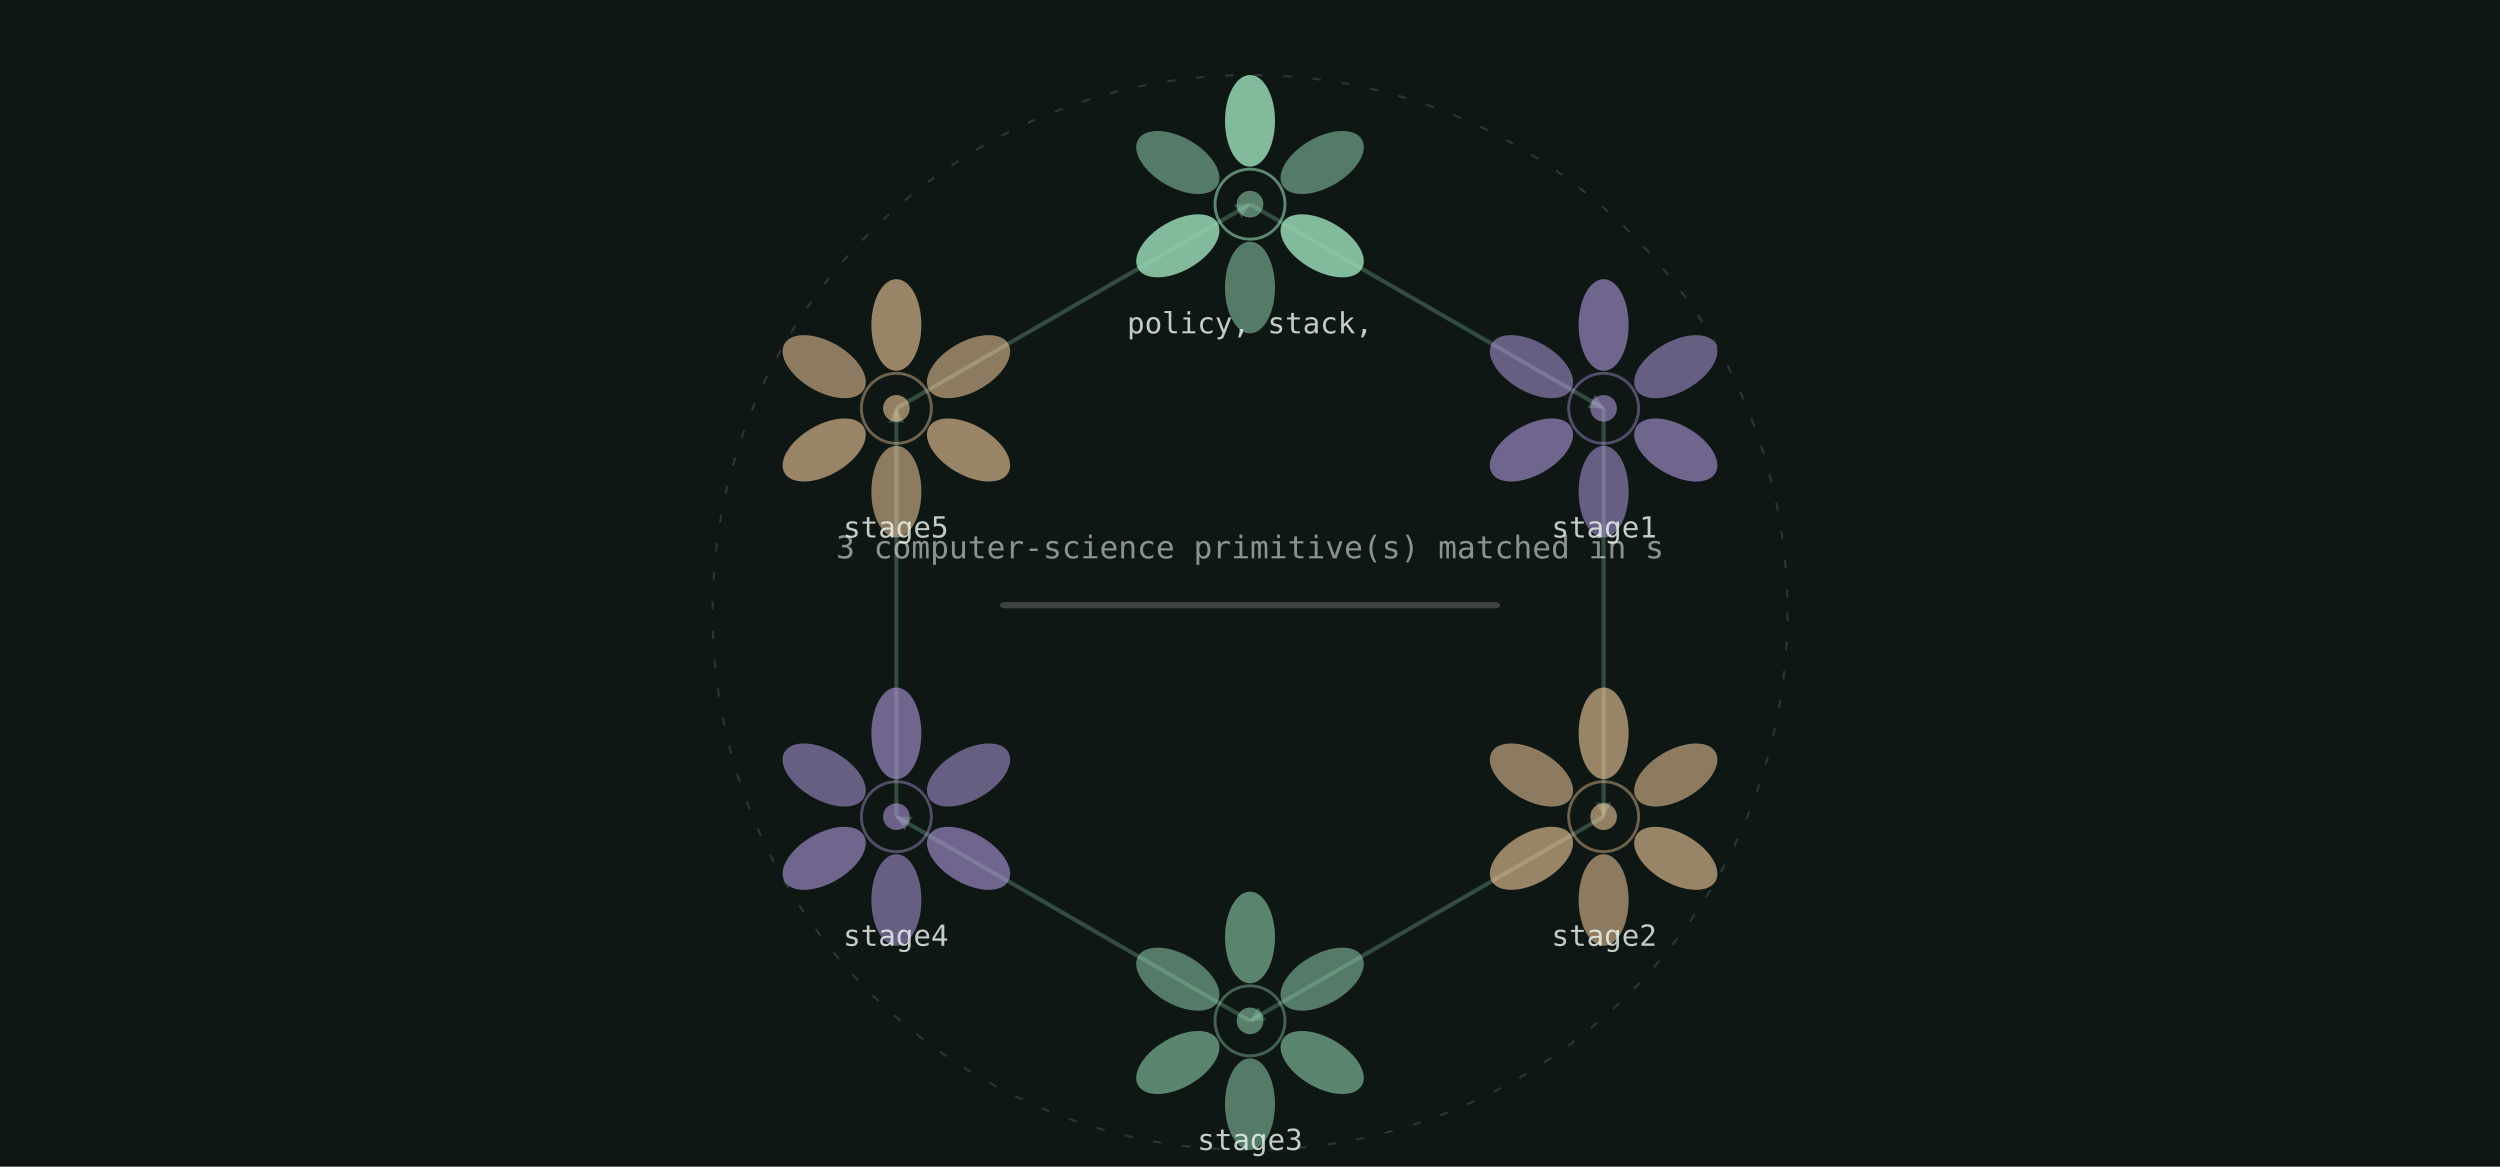
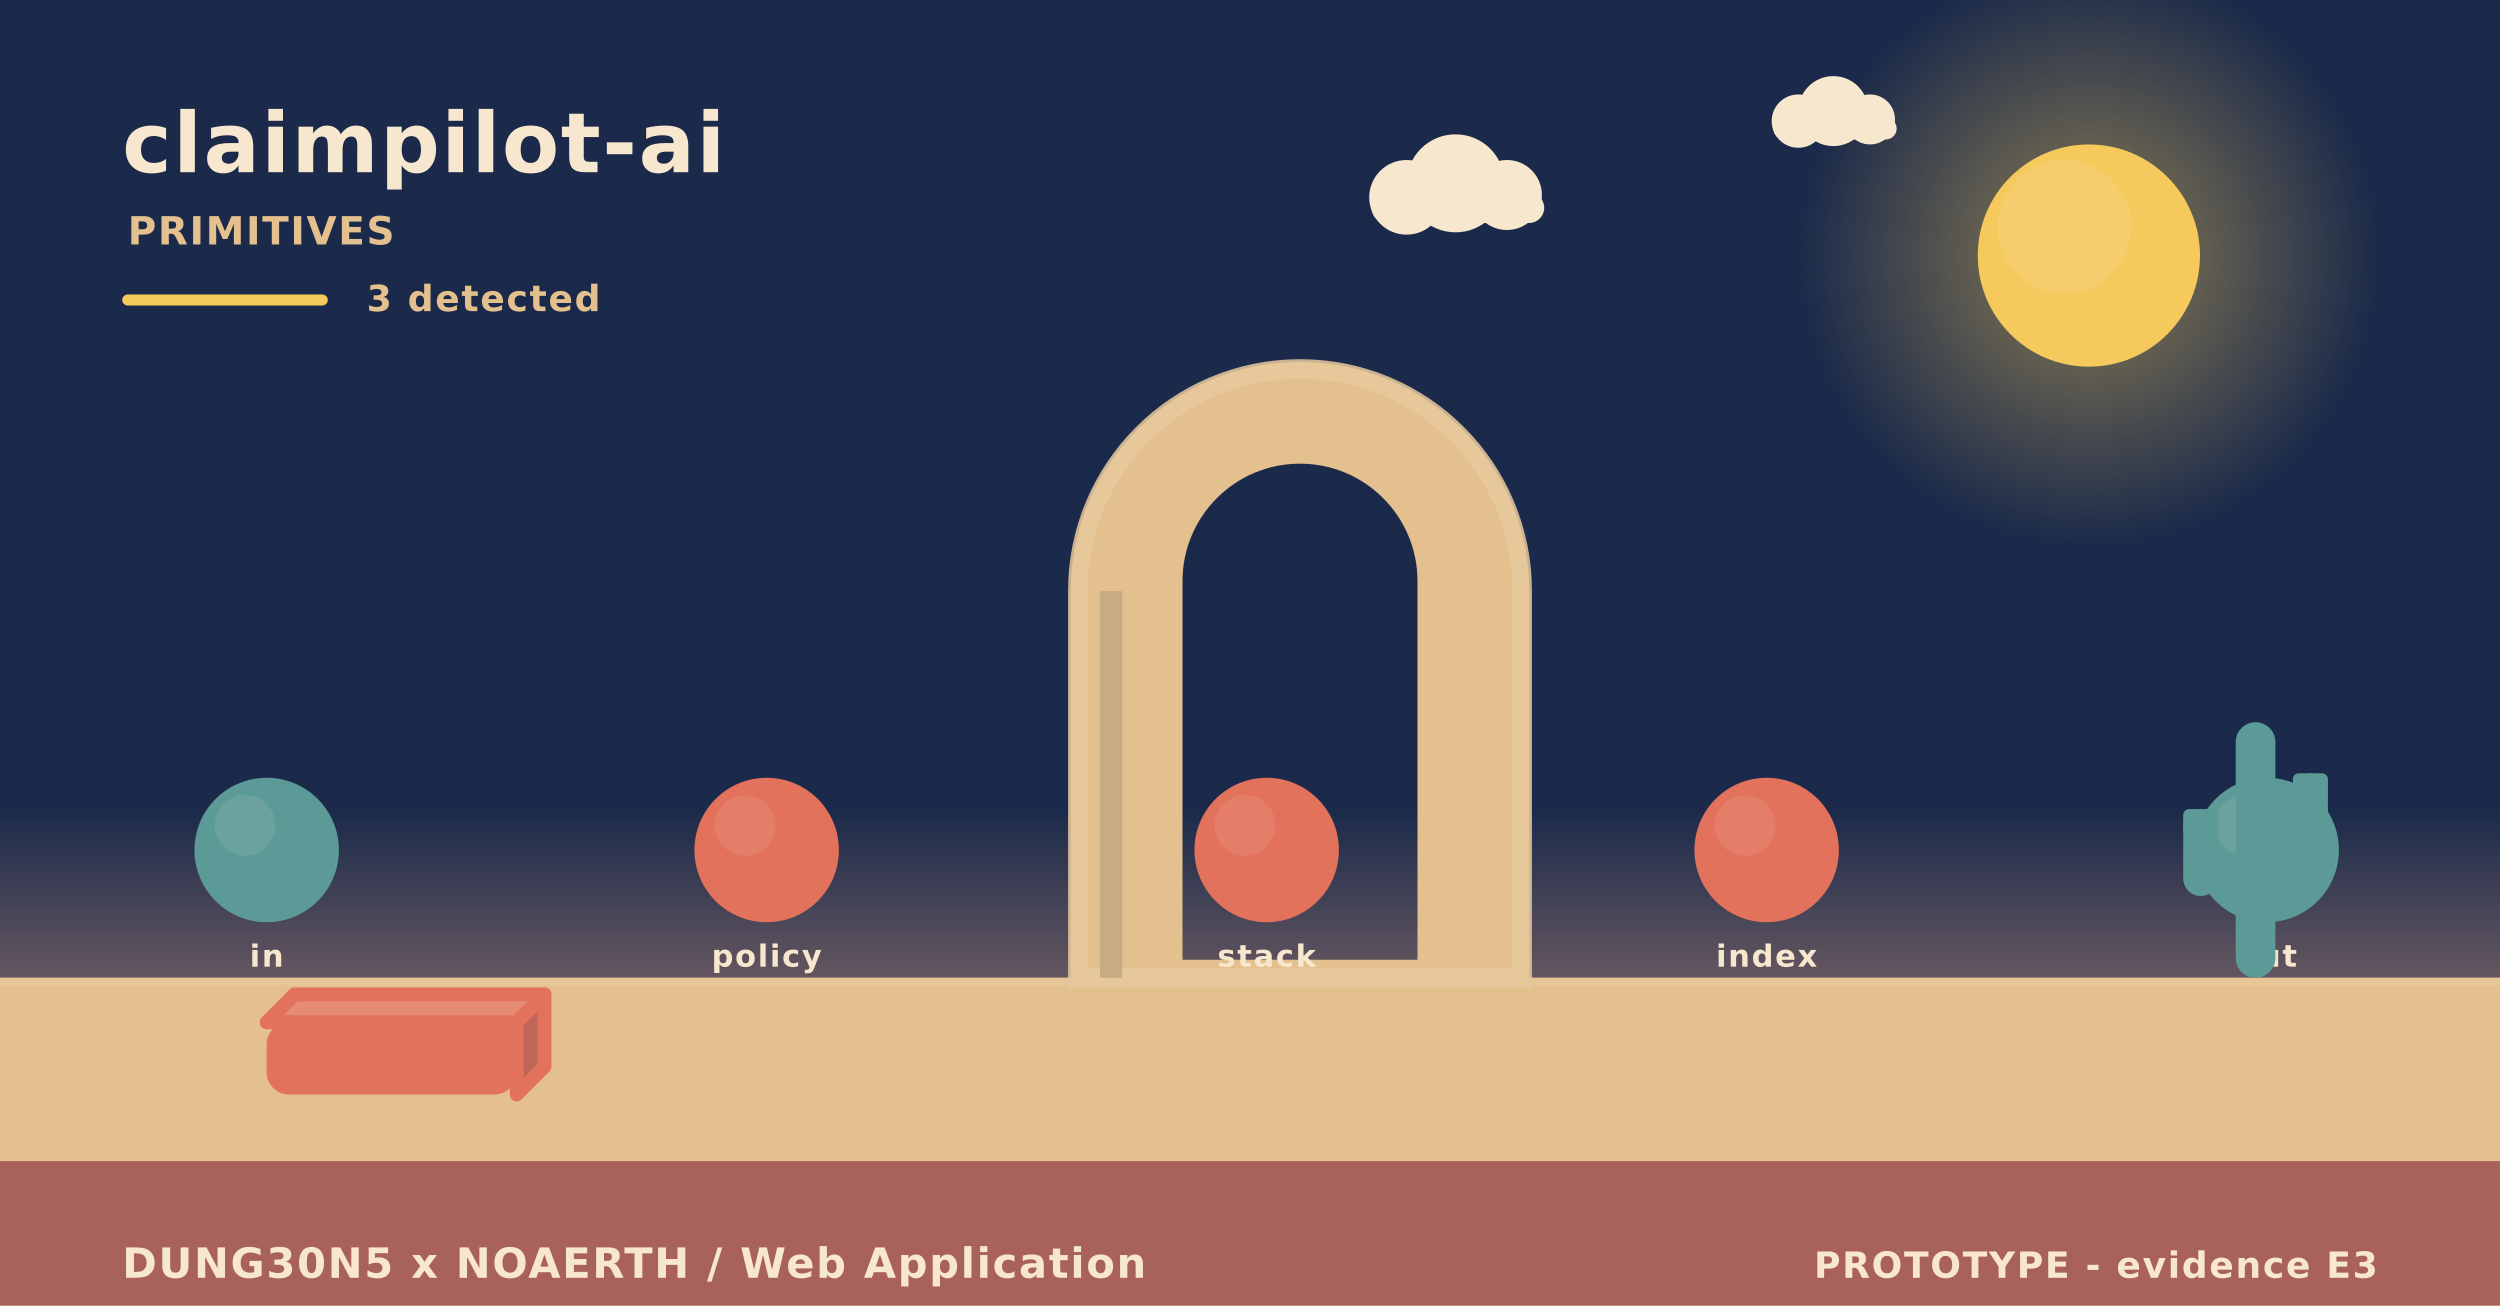
- <svg xmlns="http://www.w3.org/2000/svg" viewBox="0 0 1200 560" width="1200" height="560" role="img" aria-label="claimpilot-ai state machine">
-   <rect width="1200" height="560" fill="#0f1714" />
-   <defs>
-     <linearGradient id="gs" x1="0" y1="0" x2="1" y2="1">
-       <stop offset="0%" stop-color="#95d5b2" />
-       <stop offset="100%" stop-color="#b8a1e6" />
-     </linearGradient>
-   </defs>
-   <circle cx="600.00" cy="294.00" r="258.00" fill="none" stroke="rgba(240,248,244,0.140)" stroke-width="1.00" opacity="1.00" stroke-dasharray="4 10" />
-   <line x1="600.00" y1="98.00" x2="769.74" y2="196.00" stroke="rgba(149,213,178,0.500)" stroke-width="2.00" opacity="0.55" />
-   <polygon points="769.74,196.00 765.75,189.31 761.95,195.89" fill="rgba(149,213,178,0.500)" opacity="0.55" />
-   <line x1="769.74" y1="196.00" x2="769.74" y2="392.00" stroke="rgba(149,213,178,0.500)" stroke-width="2.00" opacity="0.55" />
-   <polygon points="769.74,392.00 773.54,385.20 765.94,385.20" fill="rgba(149,213,178,0.500)" opacity="0.55" />
-   <line x1="769.74" y1="392.00" x2="600.00" y2="490.00" stroke="rgba(149,213,178,0.500)" stroke-width="2.00" opacity="0.55" />
-   <polygon points="600.00,490.00 607.79,489.89 603.99,483.31" fill="rgba(149,213,178,0.500)" opacity="0.55" />
-   <line x1="600.00" y1="490.00" x2="430.26" y2="392.00" stroke="rgba(149,213,178,0.500)" stroke-width="2.00" opacity="0.55" />
-   <polygon points="430.26,392.00 434.25,398.69 438.05,392.11" fill="rgba(149,213,178,0.500)" opacity="0.55" />
-   <line x1="430.26" y1="392.00" x2="430.26" y2="196.00" stroke="rgba(149,213,178,0.500)" stroke-width="2.00" opacity="0.55" />
-   <polygon points="430.26,196.00 426.46,202.80 434.06,202.80" fill="rgba(149,213,178,0.500)" opacity="0.55" />
-   <line x1="430.26" y1="196.00" x2="600.00" y2="98.00" stroke="rgba(149,213,178,0.500)" stroke-width="2.00" opacity="0.55" />
-   <polygon points="600.00,98.00 592.21,98.11 596.01,104.69" fill="rgba(149,213,178,0.500)" opacity="0.55" />
-   <ellipse cx="600.00" cy="58.00" rx="12.00" ry="22.00" fill="rgba(149,213,178,0.900)" opacity="0.95" transform="rotate(0.0 600.00 58.00)" />
-   <ellipse cx="634.64" cy="78.00" rx="12.00" ry="22.00" fill="rgba(149,213,178,0.550)" opacity="0.95" transform="rotate(60.0 634.64 78.00)" />
-   <ellipse cx="634.64" cy="118.00" rx="12.00" ry="22.00" fill="rgba(149,213,178,0.900)" opacity="0.95" transform="rotate(120.0 634.64 118.00)" />
-   <ellipse cx="600.00" cy="138.00" rx="12.00" ry="22.00" fill="rgba(149,213,178,0.550)" opacity="0.95" transform="rotate(180.0 600.00 138.00)" />
-   <ellipse cx="565.36" cy="118.00" rx="12.00" ry="22.00" fill="rgba(149,213,178,0.900)" opacity="0.95" transform="rotate(240.0 565.36 118.00)" />
-   <ellipse cx="565.36" cy="78.00" rx="12.00" ry="22.00" fill="rgba(149,213,178,0.550)" opacity="0.95" transform="rotate(300.0 565.36 78.00)" />
-   <circle cx="600.00" cy="98.00" r="16.80" fill="none" stroke="rgba(149,213,178,0.900)" stroke-width="1.40" opacity="0.66" />
-   <circle cx="600.00" cy="98.00" r="6.40" fill="rgba(149,213,178,0.550)" opacity="1.00" />
-   <text x="600" y="160" font-family="ui-monospace,Menlo,monospace" font-size="14" fill="rgba(240,248,244,0.800)" text-anchor="middle">policy, stack,</text>
-   <ellipse cx="769.74" cy="156.00" rx="12.00" ry="22.00" fill="rgba(184,161,230,0.600)" opacity="0.95" transform="rotate(0.0 769.74 156.00)" />
-   <ellipse cx="804.38" cy="176.00" rx="12.00" ry="22.00" fill="rgba(184,161,230,0.550)" opacity="0.95" transform="rotate(60.0 804.38 176.00)" />
-   <ellipse cx="804.38" cy="216.00" rx="12.00" ry="22.00" fill="rgba(184,161,230,0.600)" opacity="0.95" transform="rotate(120.0 804.38 216.00)" />
-   <ellipse cx="769.74" cy="236.00" rx="12.00" ry="22.00" fill="rgba(184,161,230,0.550)" opacity="0.95" transform="rotate(180.0 769.74 236.00)" />
-   <ellipse cx="735.10" cy="216.00" rx="12.00" ry="22.00" fill="rgba(184,161,230,0.600)" opacity="0.95" transform="rotate(240.0 735.10 216.00)" />
-   <ellipse cx="735.10" cy="176.00" rx="12.00" ry="22.00" fill="rgba(184,161,230,0.550)" opacity="0.95" transform="rotate(300.0 735.10 176.00)" />
-   <circle cx="769.74" cy="196.00" r="16.80" fill="none" stroke="rgba(184,161,230,0.600)" stroke-width="1.40" opacity="0.66" />
-   <circle cx="769.74" cy="196.00" r="6.40" fill="rgba(184,161,230,0.550)" opacity="1.00" />
-   <text x="770" y="258" font-family="ui-monospace,Menlo,monospace" font-size="14" fill="rgba(240,248,244,0.800)" text-anchor="middle">stage1</text>
-   <ellipse cx="769.74" cy="352.00" rx="12.00" ry="22.00" fill="rgba(255,214,165,0.600)" opacity="0.95" transform="rotate(0.0 769.74 352.00)" />
-   <ellipse cx="804.38" cy="372.00" rx="12.00" ry="22.00" fill="rgba(255,214,165,0.550)" opacity="0.95" transform="rotate(60.0 804.38 372.00)" />
-   <ellipse cx="804.38" cy="412.00" rx="12.00" ry="22.00" fill="rgba(255,214,165,0.600)" opacity="0.95" transform="rotate(120.0 804.38 412.00)" />
-   <ellipse cx="769.74" cy="432.00" rx="12.00" ry="22.00" fill="rgba(255,214,165,0.550)" opacity="0.95" transform="rotate(180.0 769.74 432.00)" />
-   <ellipse cx="735.10" cy="412.00" rx="12.00" ry="22.00" fill="rgba(255,214,165,0.600)" opacity="0.95" transform="rotate(240.0 735.10 412.00)" />
-   <ellipse cx="735.10" cy="372.00" rx="12.00" ry="22.00" fill="rgba(255,214,165,0.550)" opacity="0.95" transform="rotate(300.0 735.10 372.00)" />
-   <circle cx="769.74" cy="392.00" r="16.80" fill="none" stroke="rgba(255,214,165,0.600)" stroke-width="1.40" opacity="0.66" />
-   <circle cx="769.74" cy="392.00" r="6.40" fill="rgba(255,214,165,0.550)" opacity="1.00" />
-   <text x="770" y="454" font-family="ui-monospace,Menlo,monospace" font-size="14" fill="rgba(240,248,244,0.800)" text-anchor="middle">stage2</text>
-   <ellipse cx="600.00" cy="450.00" rx="12.00" ry="22.00" fill="rgba(149,213,178,0.600)" opacity="0.95" transform="rotate(0.0 600.00 450.00)" />
-   <ellipse cx="634.64" cy="470.00" rx="12.00" ry="22.00" fill="rgba(149,213,178,0.550)" opacity="0.95" transform="rotate(60.0 634.64 470.00)" />
-   <ellipse cx="634.64" cy="510.00" rx="12.00" ry="22.00" fill="rgba(149,213,178,0.600)" opacity="0.95" transform="rotate(120.0 634.64 510.00)" />
-   <ellipse cx="600.00" cy="530.00" rx="12.00" ry="22.00" fill="rgba(149,213,178,0.550)" opacity="0.95" transform="rotate(180.0 600.00 530.00)" />
-   <ellipse cx="565.36" cy="510.00" rx="12.00" ry="22.00" fill="rgba(149,213,178,0.600)" opacity="0.95" transform="rotate(240.0 565.36 510.00)" />
-   <ellipse cx="565.36" cy="470.00" rx="12.00" ry="22.00" fill="rgba(149,213,178,0.550)" opacity="0.95" transform="rotate(300.0 565.36 470.00)" />
-   <circle cx="600.00" cy="490.00" r="16.80" fill="none" stroke="rgba(149,213,178,0.600)" stroke-width="1.40" opacity="0.66" />
-   <circle cx="600.00" cy="490.00" r="6.40" fill="rgba(149,213,178,0.550)" opacity="1.00" />
-   <text x="600" y="552" font-family="ui-monospace,Menlo,monospace" font-size="14" fill="rgba(240,248,244,0.800)" text-anchor="middle">stage3</text>
-   <ellipse cx="430.26" cy="352.00" rx="12.00" ry="22.00" fill="rgba(184,161,230,0.600)" opacity="0.95" transform="rotate(0.0 430.26 352.00)" />
-   <ellipse cx="464.90" cy="372.00" rx="12.00" ry="22.00" fill="rgba(184,161,230,0.550)" opacity="0.95" transform="rotate(60.0 464.90 372.00)" />
-   <ellipse cx="464.90" cy="412.00" rx="12.00" ry="22.00" fill="rgba(184,161,230,0.600)" opacity="0.95" transform="rotate(120.0 464.90 412.00)" />
-   <ellipse cx="430.26" cy="432.00" rx="12.00" ry="22.00" fill="rgba(184,161,230,0.550)" opacity="0.95" transform="rotate(180.0 430.26 432.00)" />
-   <ellipse cx="395.62" cy="412.00" rx="12.00" ry="22.00" fill="rgba(184,161,230,0.600)" opacity="0.95" transform="rotate(240.0 395.62 412.00)" />
-   <ellipse cx="395.62" cy="372.00" rx="12.00" ry="22.00" fill="rgba(184,161,230,0.550)" opacity="0.95" transform="rotate(300.0 395.62 372.00)" />
-   <circle cx="430.26" cy="392.00" r="16.80" fill="none" stroke="rgba(184,161,230,0.600)" stroke-width="1.40" opacity="0.66" />
-   <circle cx="430.26" cy="392.00" r="6.40" fill="rgba(184,161,230,0.550)" opacity="1.00" />
-   <text x="430" y="454" font-family="ui-monospace,Menlo,monospace" font-size="14" fill="rgba(240,248,244,0.800)" text-anchor="middle">stage4</text>
-   <ellipse cx="430.26" cy="156.00" rx="12.00" ry="22.00" fill="rgba(255,214,165,0.600)" opacity="0.95" transform="rotate(0.0 430.26 156.00)" />
-   <ellipse cx="464.90" cy="176.00" rx="12.00" ry="22.00" fill="rgba(255,214,165,0.550)" opacity="0.95" transform="rotate(60.0 464.90 176.00)" />
-   <ellipse cx="464.90" cy="216.00" rx="12.00" ry="22.00" fill="rgba(255,214,165,0.600)" opacity="0.95" transform="rotate(120.0 464.90 216.00)" />
-   <ellipse cx="430.26" cy="236.00" rx="12.00" ry="22.00" fill="rgba(255,214,165,0.550)" opacity="0.95" transform="rotate(180.0 430.26 236.00)" />
-   <ellipse cx="395.62" cy="216.00" rx="12.00" ry="22.00" fill="rgba(255,214,165,0.600)" opacity="0.95" transform="rotate(240.0 395.62 216.00)" />
-   <ellipse cx="395.62" cy="176.00" rx="12.00" ry="22.00" fill="rgba(255,214,165,0.550)" opacity="0.95" transform="rotate(300.0 395.62 176.00)" />
-   <circle cx="430.26" cy="196.00" r="16.80" fill="none" stroke="rgba(255,214,165,0.600)" stroke-width="1.40" opacity="0.66" />
-   <circle cx="430.26" cy="196.00" r="6.40" fill="rgba(255,214,165,0.550)" opacity="1.00" />
-   <text x="430" y="258" font-family="ui-monospace,Menlo,monospace" font-size="14" fill="rgba(240,248,244,0.800)" text-anchor="middle">stage5</text>
-   <rect x="480.00" y="289.00" width="240.00" height="3.00" rx="2.00" fill="rgba(240,248,244,0.200)" opacity="1.00" />
-   <text x="600" y="268" font-family="ui-monospace,Menlo,monospace" font-size="15" fill="rgba(240,248,244,0.550)" text-anchor="middle">3 computer-science primitive(s) matched in s</text>
+ <svg xmlns="http://www.w3.org/2000/svg" width="900" height="470" viewBox="0 0 900 470" role="img" aria-label="claimpilot-ai - how it behaves">
+   <linearGradient id="skys" x1="0" y1="0" x2="0" y2="1">
+     <stop offset="0" stop-color="#1b2a4a" />
+     <stop offset="0.62" stop-color="#1b2a4a" />
+     <stop offset="1" stop-color="#f3ad8a" />
+   </linearGradient>
+   <rect width="900" height="470" fill="url(#skys)" />
+   <radialGradient id="suns">
+     <stop offset="0.35" stop-color="#f5c95c" stop-opacity="0.34" />
+     <stop offset="1" stop-color="#f5c95c" stop-opacity="0" />
+   </radialGradient>
+   <circle cx="752" cy="92" r="104" fill="url(#suns)" />
+   <circle cx="752" cy="92" r="40" fill="#f5c95c" />
+   <circle cx="743.2" cy="81.6" r="24" fill="#f5d27e" opacity="0.5" />
+   <g>
+     <circle cx="524" cy="66" r="17.64" fill="#f6e7ce" />
+     <circle cx="506.36" cy="71.04" r="13.44" fill="#f6e7ce" />
+     <circle cx="542.48" cy="70.2" r="12.6" fill="#f6e7ce" />
+     <rect x="493.76" y="69.36" width="62.16" height="10.92" rx="5.46" fill="#f6e7ce" />
+   </g>
+   <g>
+     <circle cx="660" cy="40" r="12.6" fill="#f6e7ce" />
+     <circle cx="647.4" cy="43.6" r="9.6" fill="#f6e7ce" />
+     <circle cx="673.2" cy="43" r="9" fill="#f6e7ce" />
+     <rect x="638.4" y="42.4" width="44.4" height="7.8" rx="3.9" fill="#f6e7ce" />
+   </g>
+   <rect x="0" y="352" width="900" height="118" fill="#e3c08d" />
+   <rect x="0" y="352" width="900" height="3" fill="#e6c596" />
+   <text x="44" y="62" font-family="Verdana,DejaVu Sans,sans-serif" font-size="30" font-weight="700" letter-spacing="0.6" fill="#f6e7ce" text-anchor="start">claimpilot-ai</text>
+   <text x="46" y="88" font-family="Verdana,DejaVu Sans,sans-serif" font-size="14" font-weight="700" letter-spacing="0.6" fill="#e3c08d" text-anchor="start">PRIMITIVES</text>
+   <rect x="44" y="106" width="74" height="4" rx="2" fill="#f5c95c" />
+   <text x="132" y="112" font-family="Verdana,DejaVu Sans,sans-serif" font-size="13" font-weight="700" letter-spacing="0.6" fill="#e3c08d" text-anchor="start">3 detected</text>
+   <path d="M388,352 L388,212.8 A80,80 0 0 1 548,212.8 L548,352 Z M423.2,348 L423.2,209.22 A44.8,44.8 0 0 1 512.8,209.22 L512.8,348 Z" fill="#e3c08d" fill-rule="evenodd" stroke="#e3c08d" stroke-width="5" stroke-linejoin="round" />
+   <path d="M388,352 L388,212.8 A80,80 0 0 1 548,212.8 L548,352 Z" fill="none" stroke="#e8c99d" stroke-width="7" stroke-linecap="round" opacity="0.85" />
+   <rect x="396" y="212.8" width="8" height="139.2" fill="#c7ab84" />
+   <circle cx="96" cy="306" r="26" fill="#5b9a97" />
+   <circle cx="88.2" cy="297.16" r="10.92" fill="#7aa9a2" opacity="0.55" />
+   <text x="96" y="348" font-family="Verdana,DejaVu Sans,sans-serif" font-size="11" font-weight="700" letter-spacing="0.6" fill="#f6e7ce" text-anchor="middle">in</text>
+   <circle cx="276" cy="306" r="26" fill="#e2725b" />
+   <circle cx="268.2" cy="297.16" r="10.92" fill="#e68972" opacity="0.55" />
+   <text x="276" y="348" font-family="Verdana,DejaVu Sans,sans-serif" font-size="11" font-weight="700" letter-spacing="0.6" fill="#f6e7ce" text-anchor="middle">policy</text>
+   <circle cx="456" cy="306" r="26" fill="#e2725b" />
+   <circle cx="448.2" cy="297.16" r="10.92" fill="#e68972" opacity="0.55" />
+   <text x="456" y="348" font-family="Verdana,DejaVu Sans,sans-serif" font-size="11" font-weight="700" letter-spacing="0.6" fill="#f6e7ce" text-anchor="middle">stack</text>
+   <circle cx="636" cy="306" r="26" fill="#e2725b" />
+   <circle cx="628.2" cy="297.16" r="10.92" fill="#e68972" opacity="0.55" />
+   <text x="636" y="348" font-family="Verdana,DejaVu Sans,sans-serif" font-size="11" font-weight="700" letter-spacing="0.6" fill="#f6e7ce" text-anchor="middle">index</text>
+   <circle cx="816" cy="306" r="26" fill="#5b9a97" />
+   <circle cx="808.2" cy="297.16" r="10.92" fill="#7aa9a2" opacity="0.55" />
+   <text x="816" y="348" font-family="Verdana,DejaVu Sans,sans-serif" font-size="11" font-weight="700" letter-spacing="0.6" fill="#f6e7ce" text-anchor="middle">out</text>
+   <path d="M96,368 L186,368 L196,358 L106,358 Z" fill="#e68c74" stroke="#e2725b" stroke-width="5" stroke-linejoin="round" />
+   <path d="M186,368 L196,358 L196,384 L186,394 Z" fill="#c06658" stroke="#e2725b" stroke-width="5" stroke-linejoin="round" />
+   <rect x="96" y="368" width="90" height="26" rx="8" fill="#e2725b" />
+   <rect x="804.86" y="260" width="14.28" height="92" rx="7.14" fill="#5b9a97" />
+   <rect x="785.96" y="291.28" width="12.6" height="31.28" rx="6.3" fill="#5b9a97" />
+   <rect x="785.96" y="291.28" width="12.6" height="9.2" rx="2.1" fill="#5b9a97" />
+   <rect x="825.44" y="278.4" width="12.6" height="31.28" rx="6.3" fill="#5b9a97" />
+   <rect x="825.44" y="278.4" width="12.6" height="9.2" rx="2.1" fill="#5b9a97" />
+   <rect x="0" y="418" width="900" height="52" rx="0" fill="#a65c56" opacity="0.94" />
+   <text x="44" y="460" font-family="Verdana,DejaVu Sans,sans-serif" font-size="15" font-weight="700" letter-spacing="0.6" fill="#f6e7ce" text-anchor="start">DUNG30N5 x NOAERTH  /  Web Application</text>
+   <text x="856" y="460" font-family="Verdana,DejaVu Sans,sans-serif" font-size="13" font-weight="700" letter-spacing="0.6" fill="#f6e7ce" text-anchor="end">PROTOTYPE  -  evidence E3</text>
</svg>
